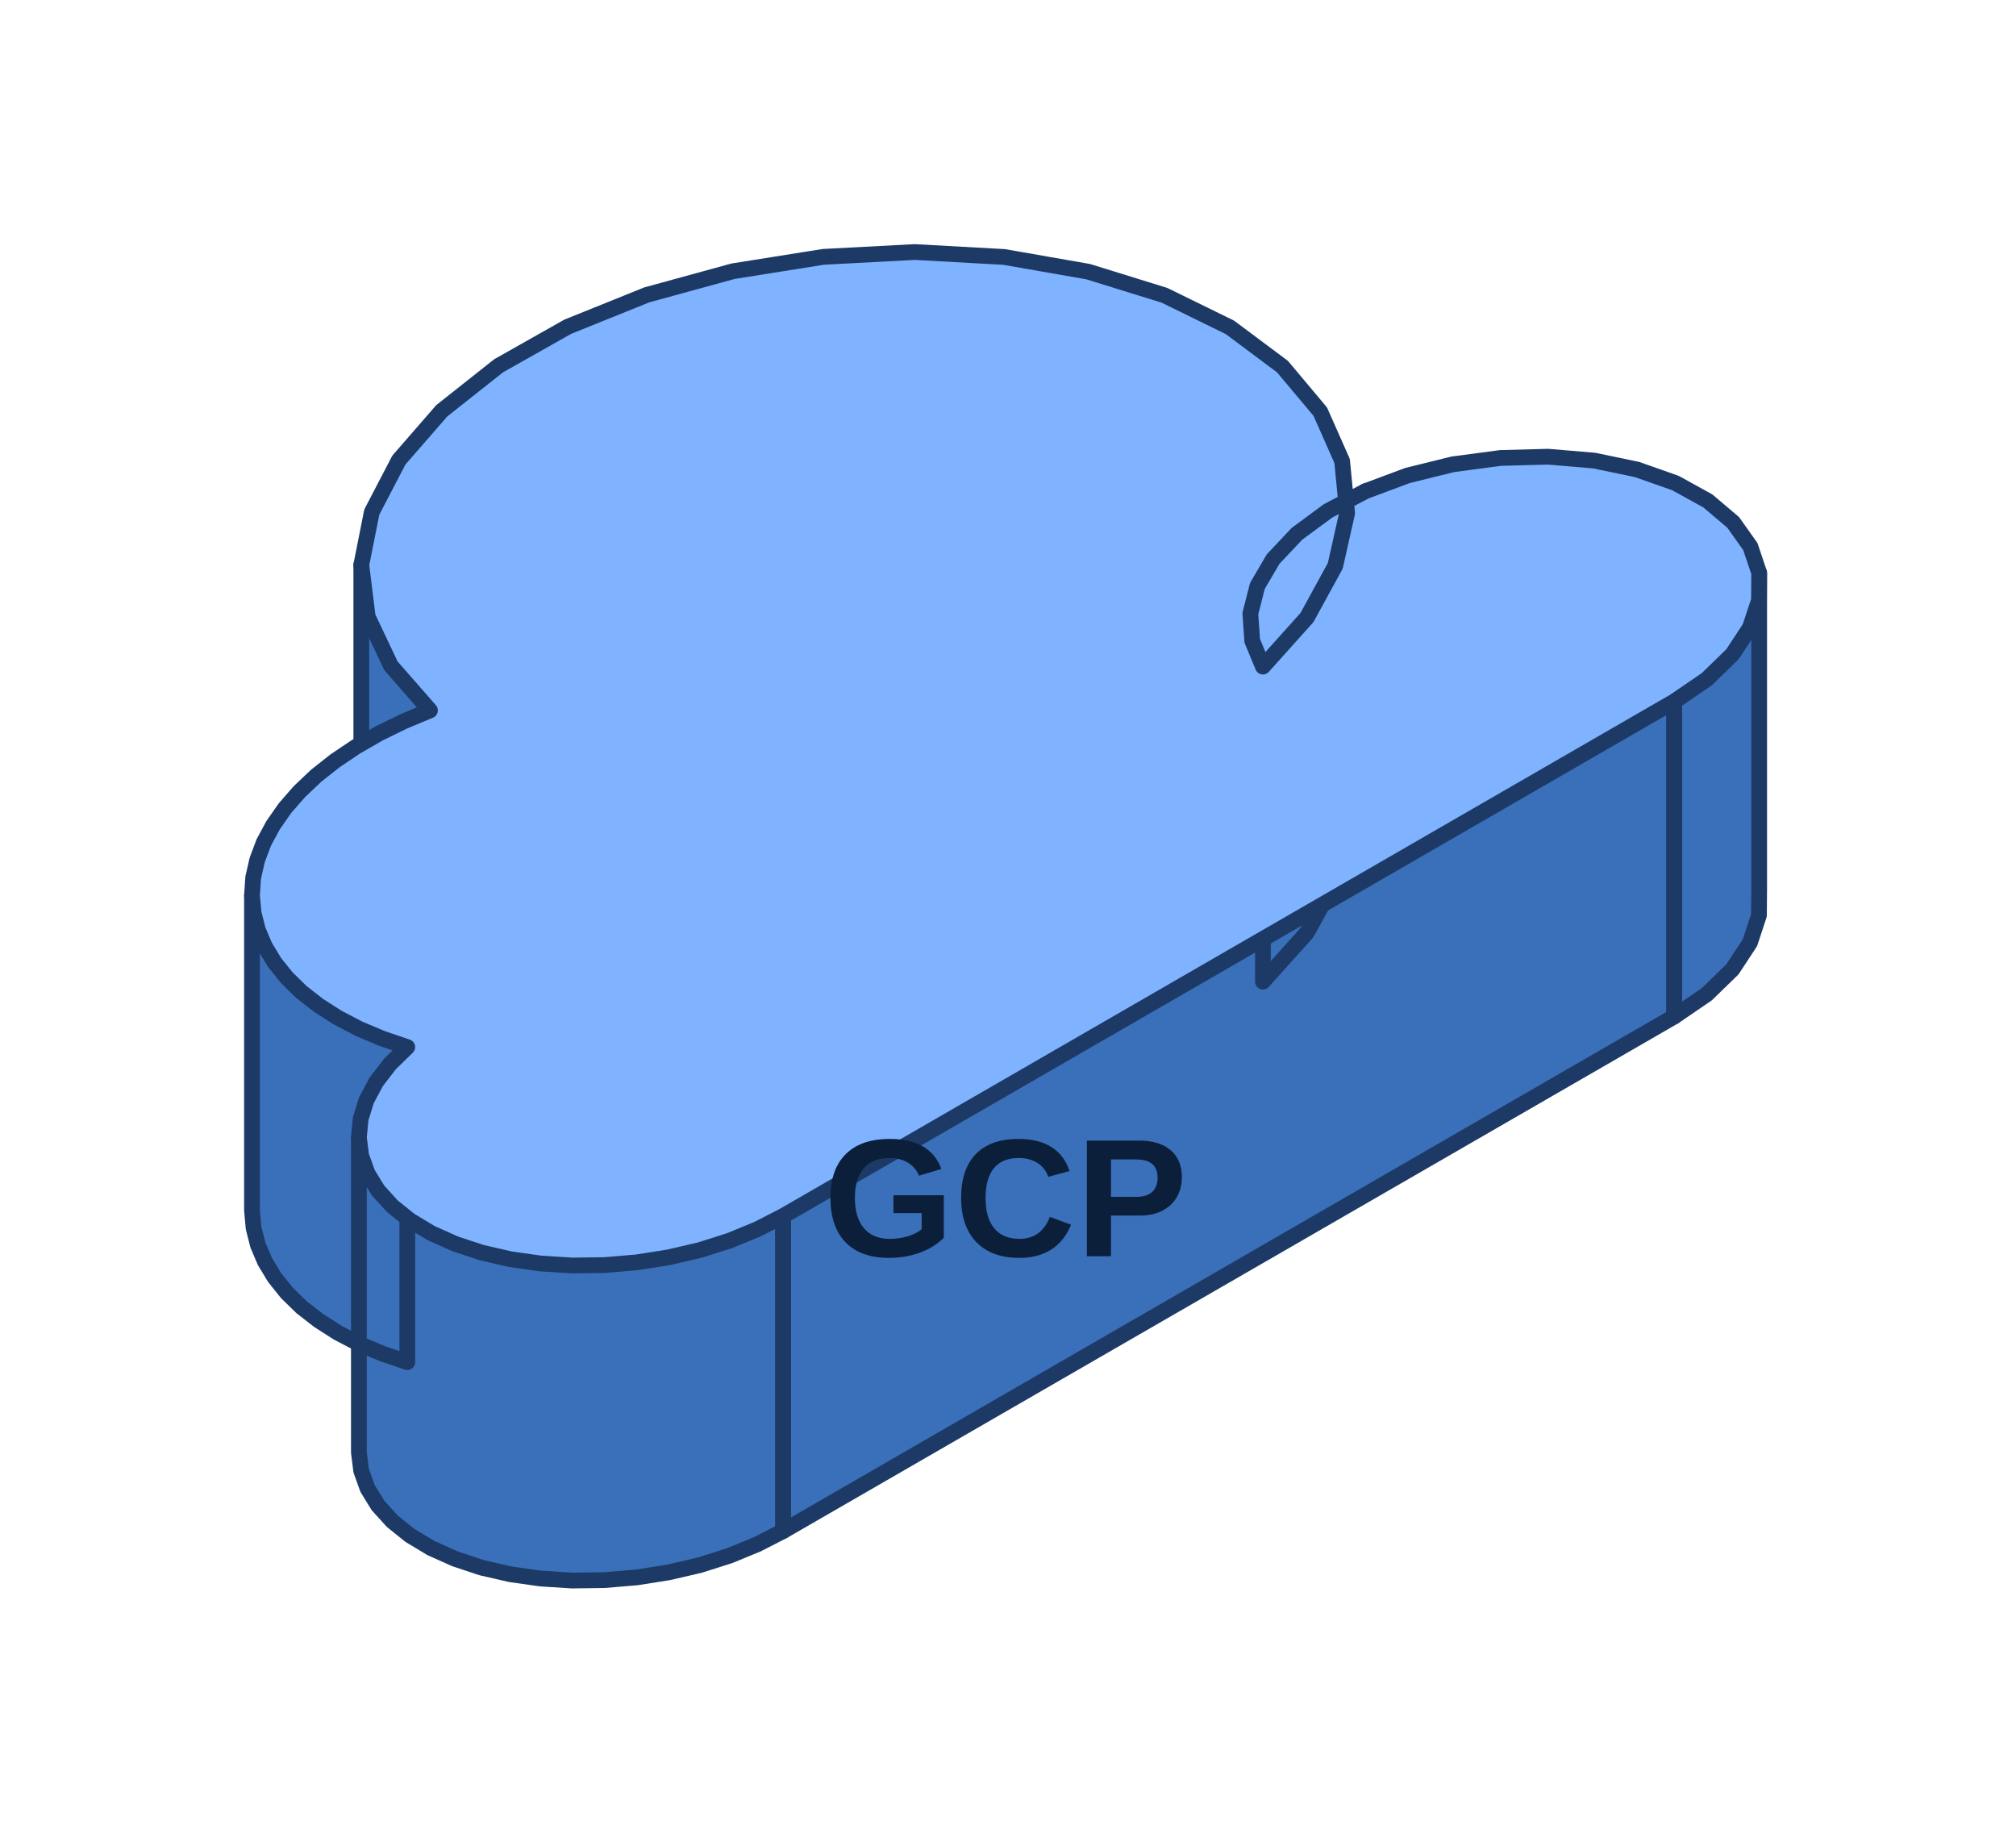
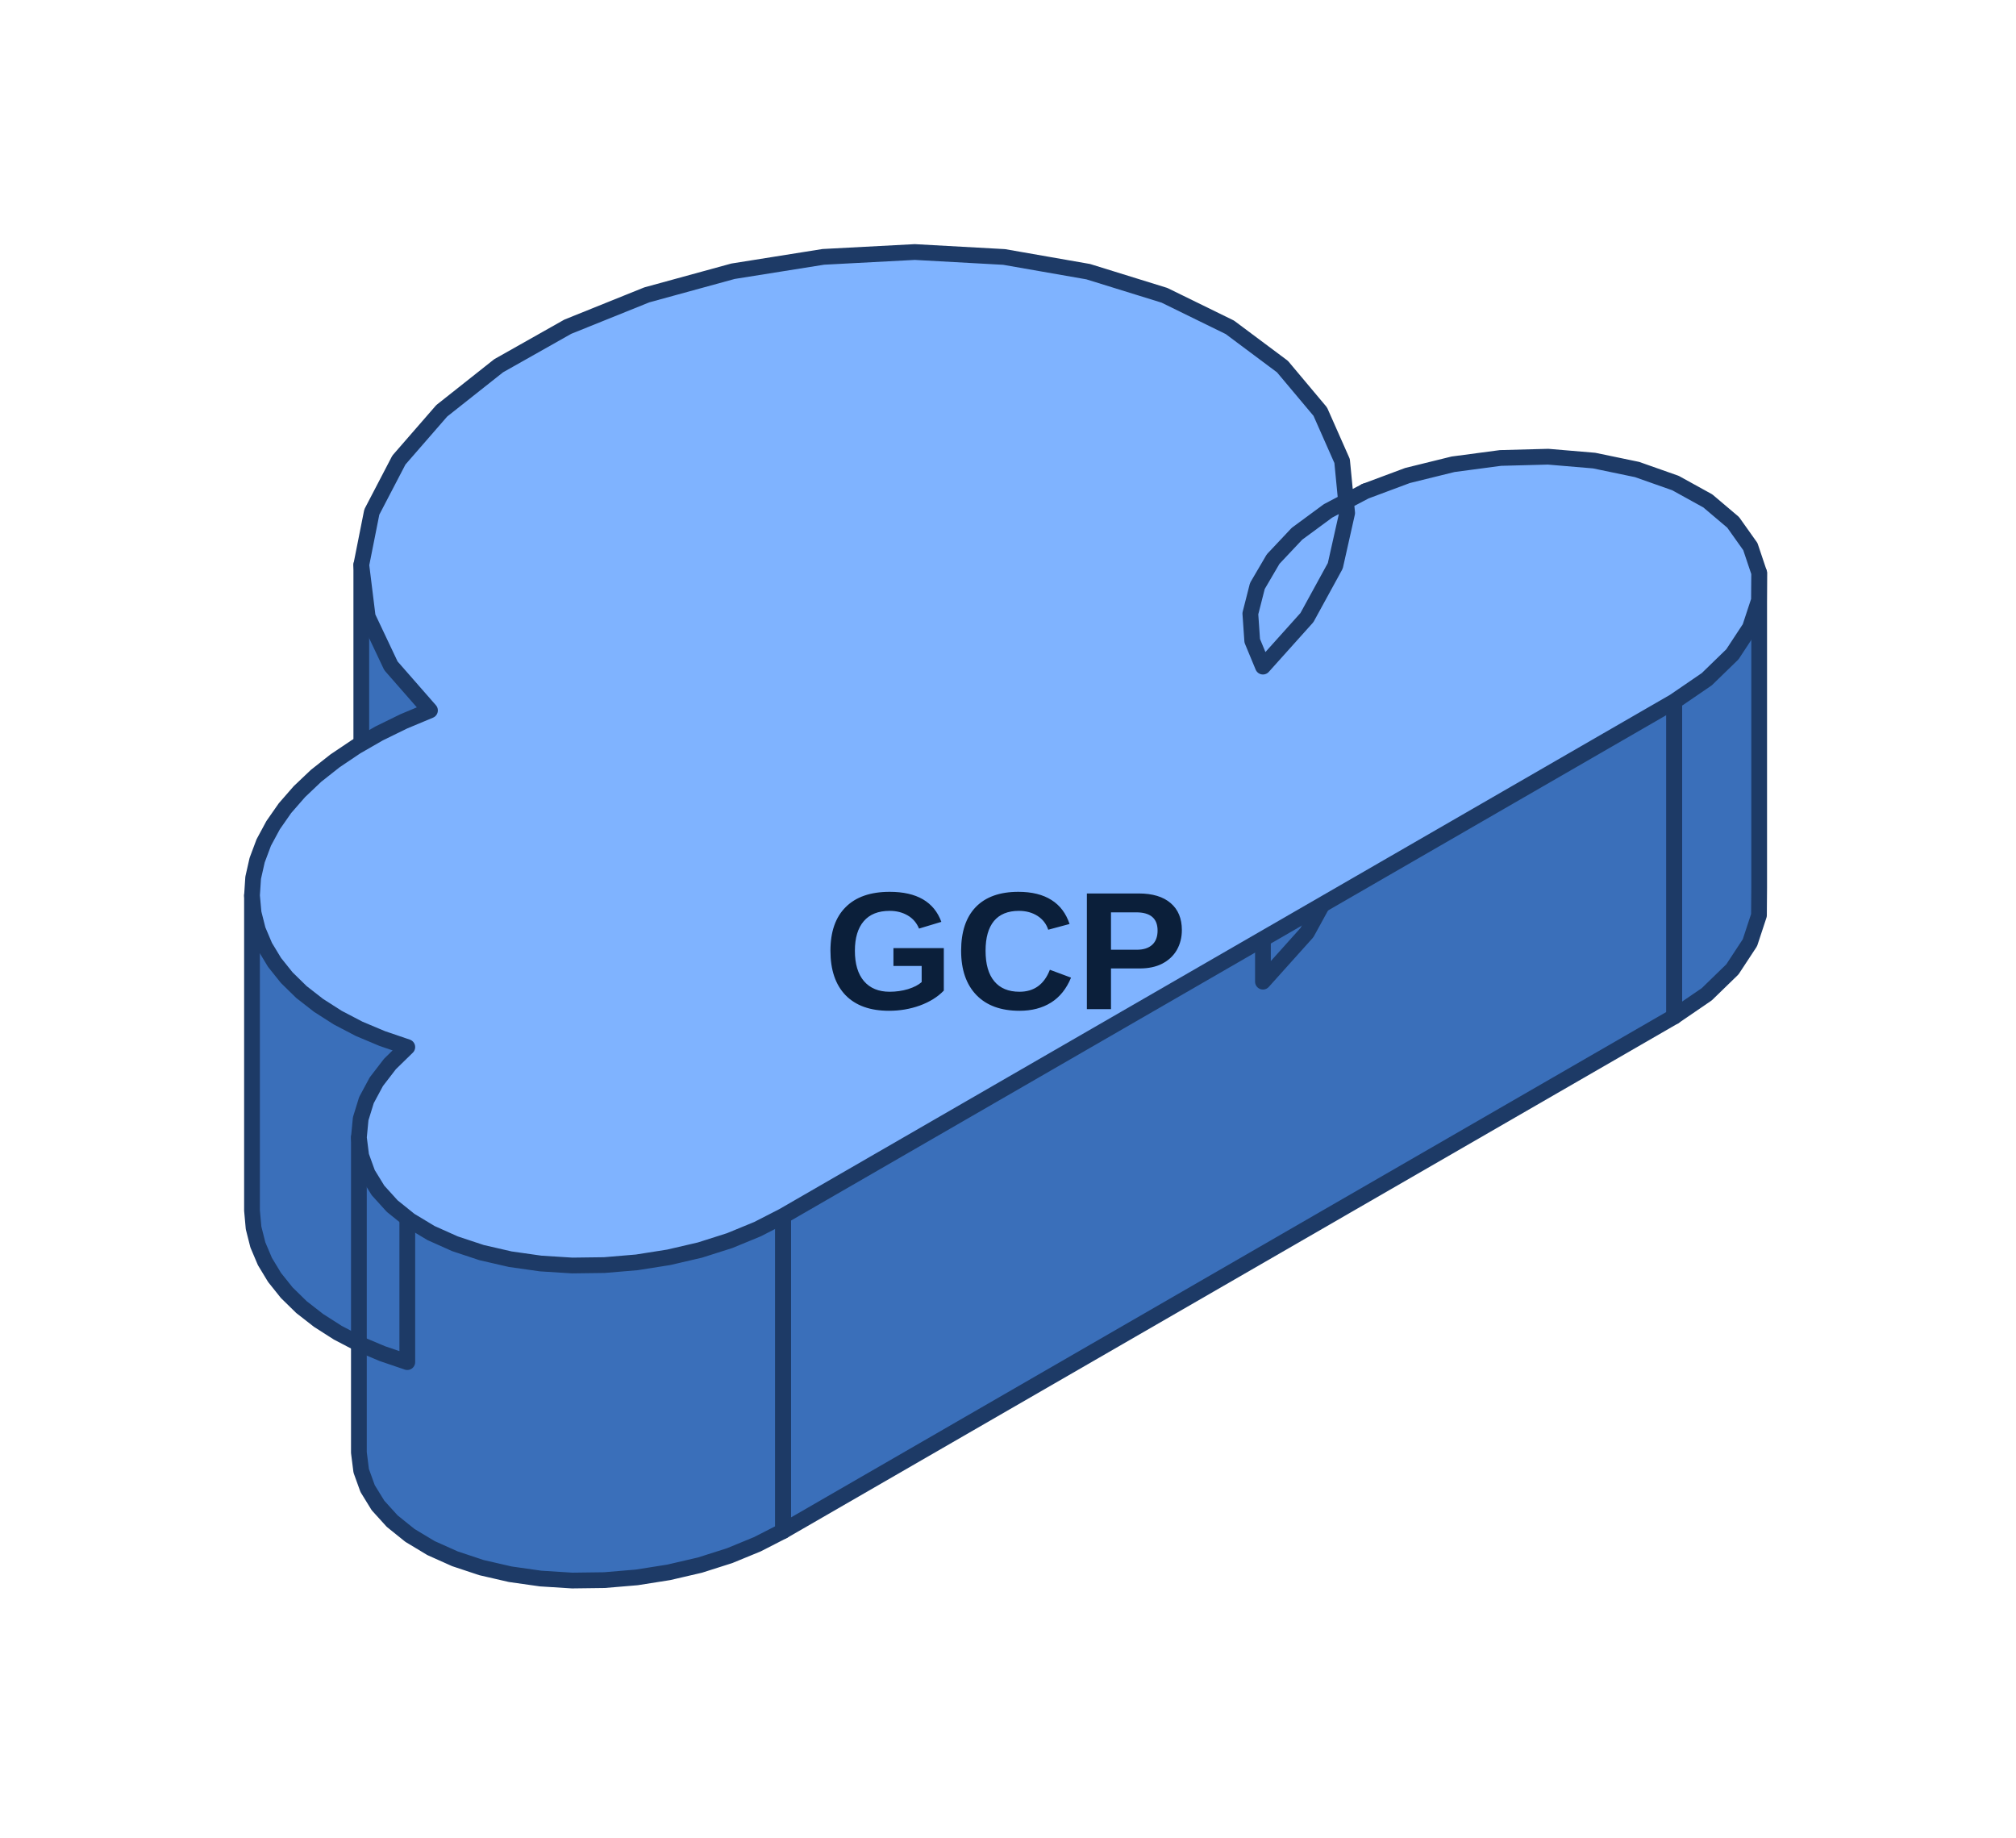
<svg xmlns="http://www.w3.org/2000/svg" viewBox="0 0 192 175" width="192" height="175">
  <g data-face="wrap">
    <polygon data-face="side" points="120.28,63.48 124.47,58.81 127.17,53.88 128.30,48.85 128.30,78.85 127.17,83.88 124.47,88.81 120.28,93.48" fill="#3A6FBA" stroke="none" />
    <polygon data-face="side" points="34.41,53.79 35.02,58.73 37.23,63.40 40.95,67.65 40.95,97.65 37.23,93.40 35.02,88.73 34.41,83.79" fill="#3A6FBA" stroke="none" />
    <polygon data-face="side" points="24.00,85.27 24.15,86.93 24.56,88.55 25.23,90.13 26.15,91.65 27.31,93.10 28.71,94.47 30.34,95.74 32.17,96.91 34.20,97.97 36.41,98.90 38.79,99.71 38.79,129.71 36.41,128.90 34.20,127.97 32.17,126.91 30.34,125.74 28.71,124.47 27.31,123.10 26.15,121.65 25.23,120.13 24.56,118.55 24.15,116.93 24.00,115.27" fill="#3A6FBA" stroke="none" />
    <polygon data-face="side" points="34.18,108.32 34.40,110.06 35.01,111.75 36.00,113.36 37.35,114.85 39.04,116.21 41.05,117.42 43.33,118.44 45.86,119.28 48.60,119.91 51.49,120.32 54.49,120.51 57.56,120.47 60.65,120.21 63.69,119.73 66.66,119.04 69.49,118.14 72.14,117.05 74.58,115.80 74.58,145.80 72.14,147.05 69.49,148.14 66.66,149.04 63.69,149.73 60.65,150.21 57.56,150.47 54.49,150.51 51.49,150.32 48.60,149.91 45.86,149.28 43.33,148.44 41.05,147.42 39.04,146.21 37.35,144.85 36.00,143.36 35.01,141.75 34.40,140.06 34.18,138.32" fill="#3A6FBA" stroke="none" />
    <polygon data-face="side" points="74.58,115.80 159.45,66.80 159.45,96.80 74.58,145.80" fill="#3A6FBA" stroke="none" />
    <polygon data-face="side" points="159.45,66.80 162.55,64.68 164.99,62.31 166.66,59.77 167.52,57.16 167.54,54.55 167.54,84.55 167.52,87.16 166.66,89.77 164.99,92.31 162.55,94.68 159.45,96.80" fill="#3A6FBA" stroke="none" />
    <polygon data-face="side" points="130.03,46.78 126.48,48.65 123.52,50.83 121.25,53.24 119.75,55.80 119.08,58.43 119.08,88.43 119.75,85.80 121.25,83.24 123.52,80.83 126.48,78.65 130.03,76.78" fill="#3A6FBA" stroke="none" />
    <path data-face="outline" d="M 120.28 63.48 L 120.28 93.48 L 124.47 88.81 L 127.17 83.88 L 128.30 78.85 L 128.30 48.85" fill="none" stroke="#1D3A66" stroke-width="1.50" stroke-linejoin="round" stroke-linecap="round" />
    <path data-face="outline" d="M 34.41 53.79 L 34.41 83.79 L 35.02 88.73 L 37.23 93.40 L 40.95 97.65 L 40.95 67.65" fill="none" stroke="#1D3A66" stroke-width="1.50" stroke-linejoin="round" stroke-linecap="round" />
    <path data-face="outline" d="M 24.00 85.27 L 24.00 115.27 L 24.15 116.93 L 24.56 118.55 L 25.23 120.13 L 26.15 121.65 L 27.31 123.10 L 28.71 124.47 L 30.34 125.74 L 32.17 126.91 L 34.20 127.97 L 36.41 128.90 L 38.79 129.71 L 38.79 99.71" fill="none" stroke="#1D3A66" stroke-width="1.50" stroke-linejoin="round" stroke-linecap="round" />
    <path data-face="outline" d="M 34.18 108.32 L 34.18 138.32 L 34.40 140.06 L 35.01 141.75 L 36.00 143.36 L 37.35 144.85 L 39.04 146.21 L 41.05 147.42 L 43.33 148.44 L 45.86 149.28 L 48.60 149.91 L 51.49 150.32 L 54.49 150.51 L 57.56 150.47 L 60.65 150.21 L 63.69 149.73 L 66.66 149.04 L 69.49 148.14 L 72.14 147.05 L 74.58 145.80 L 74.58 115.80" fill="none" stroke="#1D3A66" stroke-width="1.50" stroke-linejoin="round" stroke-linecap="round" />
    <path data-face="outline" d="M 74.58 115.80 L 74.58 145.80 L 159.45 96.80 L 159.45 66.80" fill="none" stroke="#1D3A66" stroke-width="1.50" stroke-linejoin="round" stroke-linecap="round" />
    <path data-face="outline" d="M 159.45 66.80 L 159.45 96.80 L 162.55 94.68 L 164.99 92.31 L 166.66 89.77 L 167.52 87.16 L 167.54 84.55 L 167.54 54.55" fill="none" stroke="#1D3A66" stroke-width="1.50" stroke-linejoin="round" stroke-linecap="round" />
    <path data-face="outline" d="M 130.03 46.78 L 130.03 76.78 L 126.48 78.65 L 123.52 80.83 L 121.25 83.24 L 119.75 85.80 L 119.08 88.43 L 119.08 58.43" fill="none" stroke="#1D3A66" stroke-width="1.50" stroke-linejoin="round" stroke-linecap="round" />
    <path data-face="top" d="M 120.28 63.48 L 124.47 58.81 L 127.17 53.88 L 128.30 48.85 L 127.82 43.90 L 125.74 39.20 L 122.14 34.91 L 117.13 31.17 L 110.90 28.12 L 103.64 25.87 L 95.63 24.47 L 87.12 24.00 L 78.41 24.46 L 69.81 25.83 L 61.60 28.08 L 54.08 31.11 L 47.49 34.83 L 42.07 39.12 L 37.99 43.81 L 35.41 48.76 L 34.41 53.79 L 35.02 58.73 L 37.23 63.40 L 40.95 67.65 L 40.95 67.65 L 38.46 68.69 L 36.11 69.84 L 33.92 71.10 L 31.91 72.45 L 30.10 73.88 L 28.51 75.39 L 27.14 76.96 L 26.01 78.58 L 25.12 80.23 L 24.49 81.91 L 24.11 83.59 L 24.00 85.27 L 24.15 86.93 L 24.56 88.55 L 25.23 90.13 L 26.15 91.65 L 27.31 93.10 L 28.71 94.47 L 30.34 95.74 L 32.17 96.91 L 34.20 97.97 L 36.41 98.90 L 38.79 99.71 L 38.79 99.71 L 37.14 101.32 L 35.84 103.01 L 34.90 104.76 L 34.35 106.54 L 34.18 108.32 L 34.40 110.06 L 35.01 111.75 L 36.00 113.36 L 37.35 114.85 L 39.04 116.21 L 41.05 117.42 L 43.33 118.44 L 45.86 119.28 L 48.60 119.91 L 51.49 120.32 L 54.49 120.51 L 57.56 120.47 L 60.65 120.21 L 63.69 119.73 L 66.66 119.04 L 69.49 118.14 L 72.14 117.05 L 74.58 115.80 L 74.58 115.80 L 159.45 66.80 L 159.45 66.80 L 162.55 64.68 L 164.99 62.31 L 166.66 59.77 L 167.52 57.16 L 167.54 54.55 L 166.70 52.05 L 165.06 49.74 L 162.65 47.70 L 159.57 46.00 L 155.91 44.71 L 151.82 43.86 L 147.44 43.49 L 142.91 43.61 L 138.39 44.21 L 134.05 45.28 L 130.03 46.78 L 126.48 48.65 L 123.52 50.83 L 121.25 53.24 L 119.75 55.80 L 119.08 58.43 L 119.26 61.02 L 120.28 63.48 Z" fill="#7FB3FF" stroke="#1D3A66" stroke-width="1.50" stroke-linejoin="round" />
-     <text x="95.77" y="115.09" font-family="Helvetica Neue, Arial, sans-serif" font-size="16.00" font-weight="600" fill="#0B1F3A" text-anchor="middle" dominant-baseline="middle">GCP</text>
+     <text x="95.77" y="91.56" font-family="Helvetica Neue, Arial, sans-serif" font-size="16.00" font-weight="600" fill="#0B1F3A" text-anchor="middle" dominant-baseline="middle">GCP</text>
  </g>
</svg>
